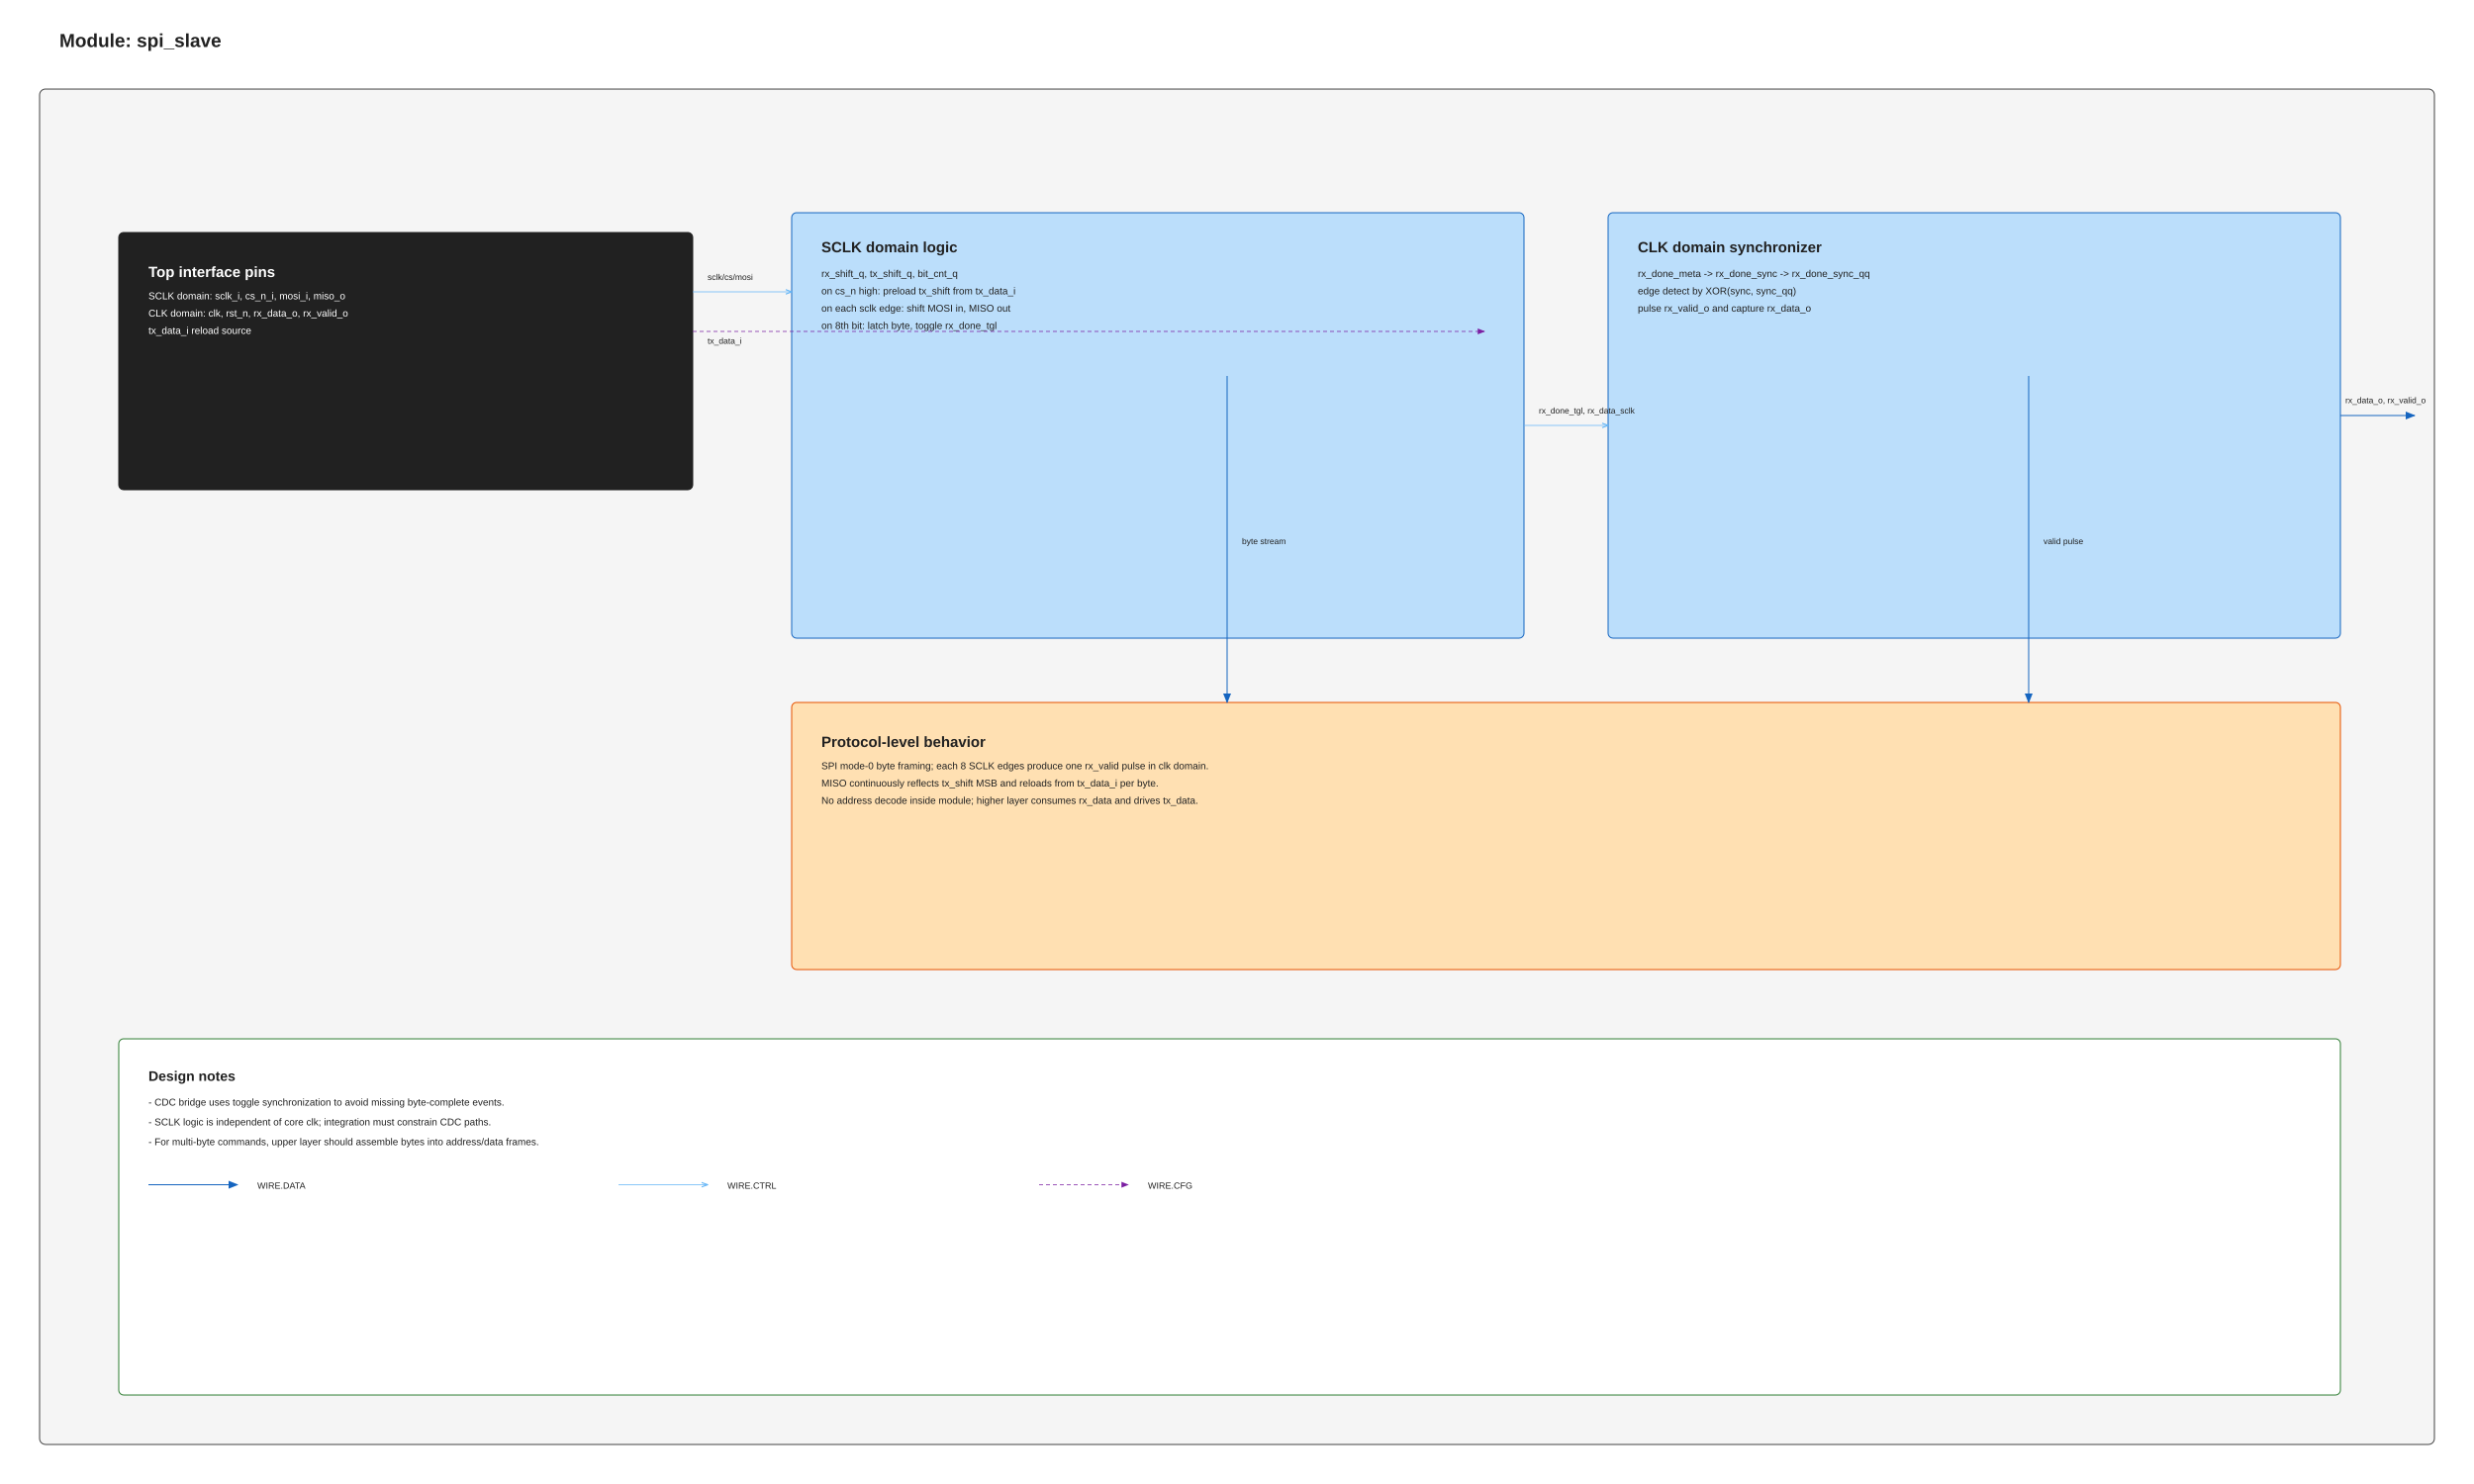
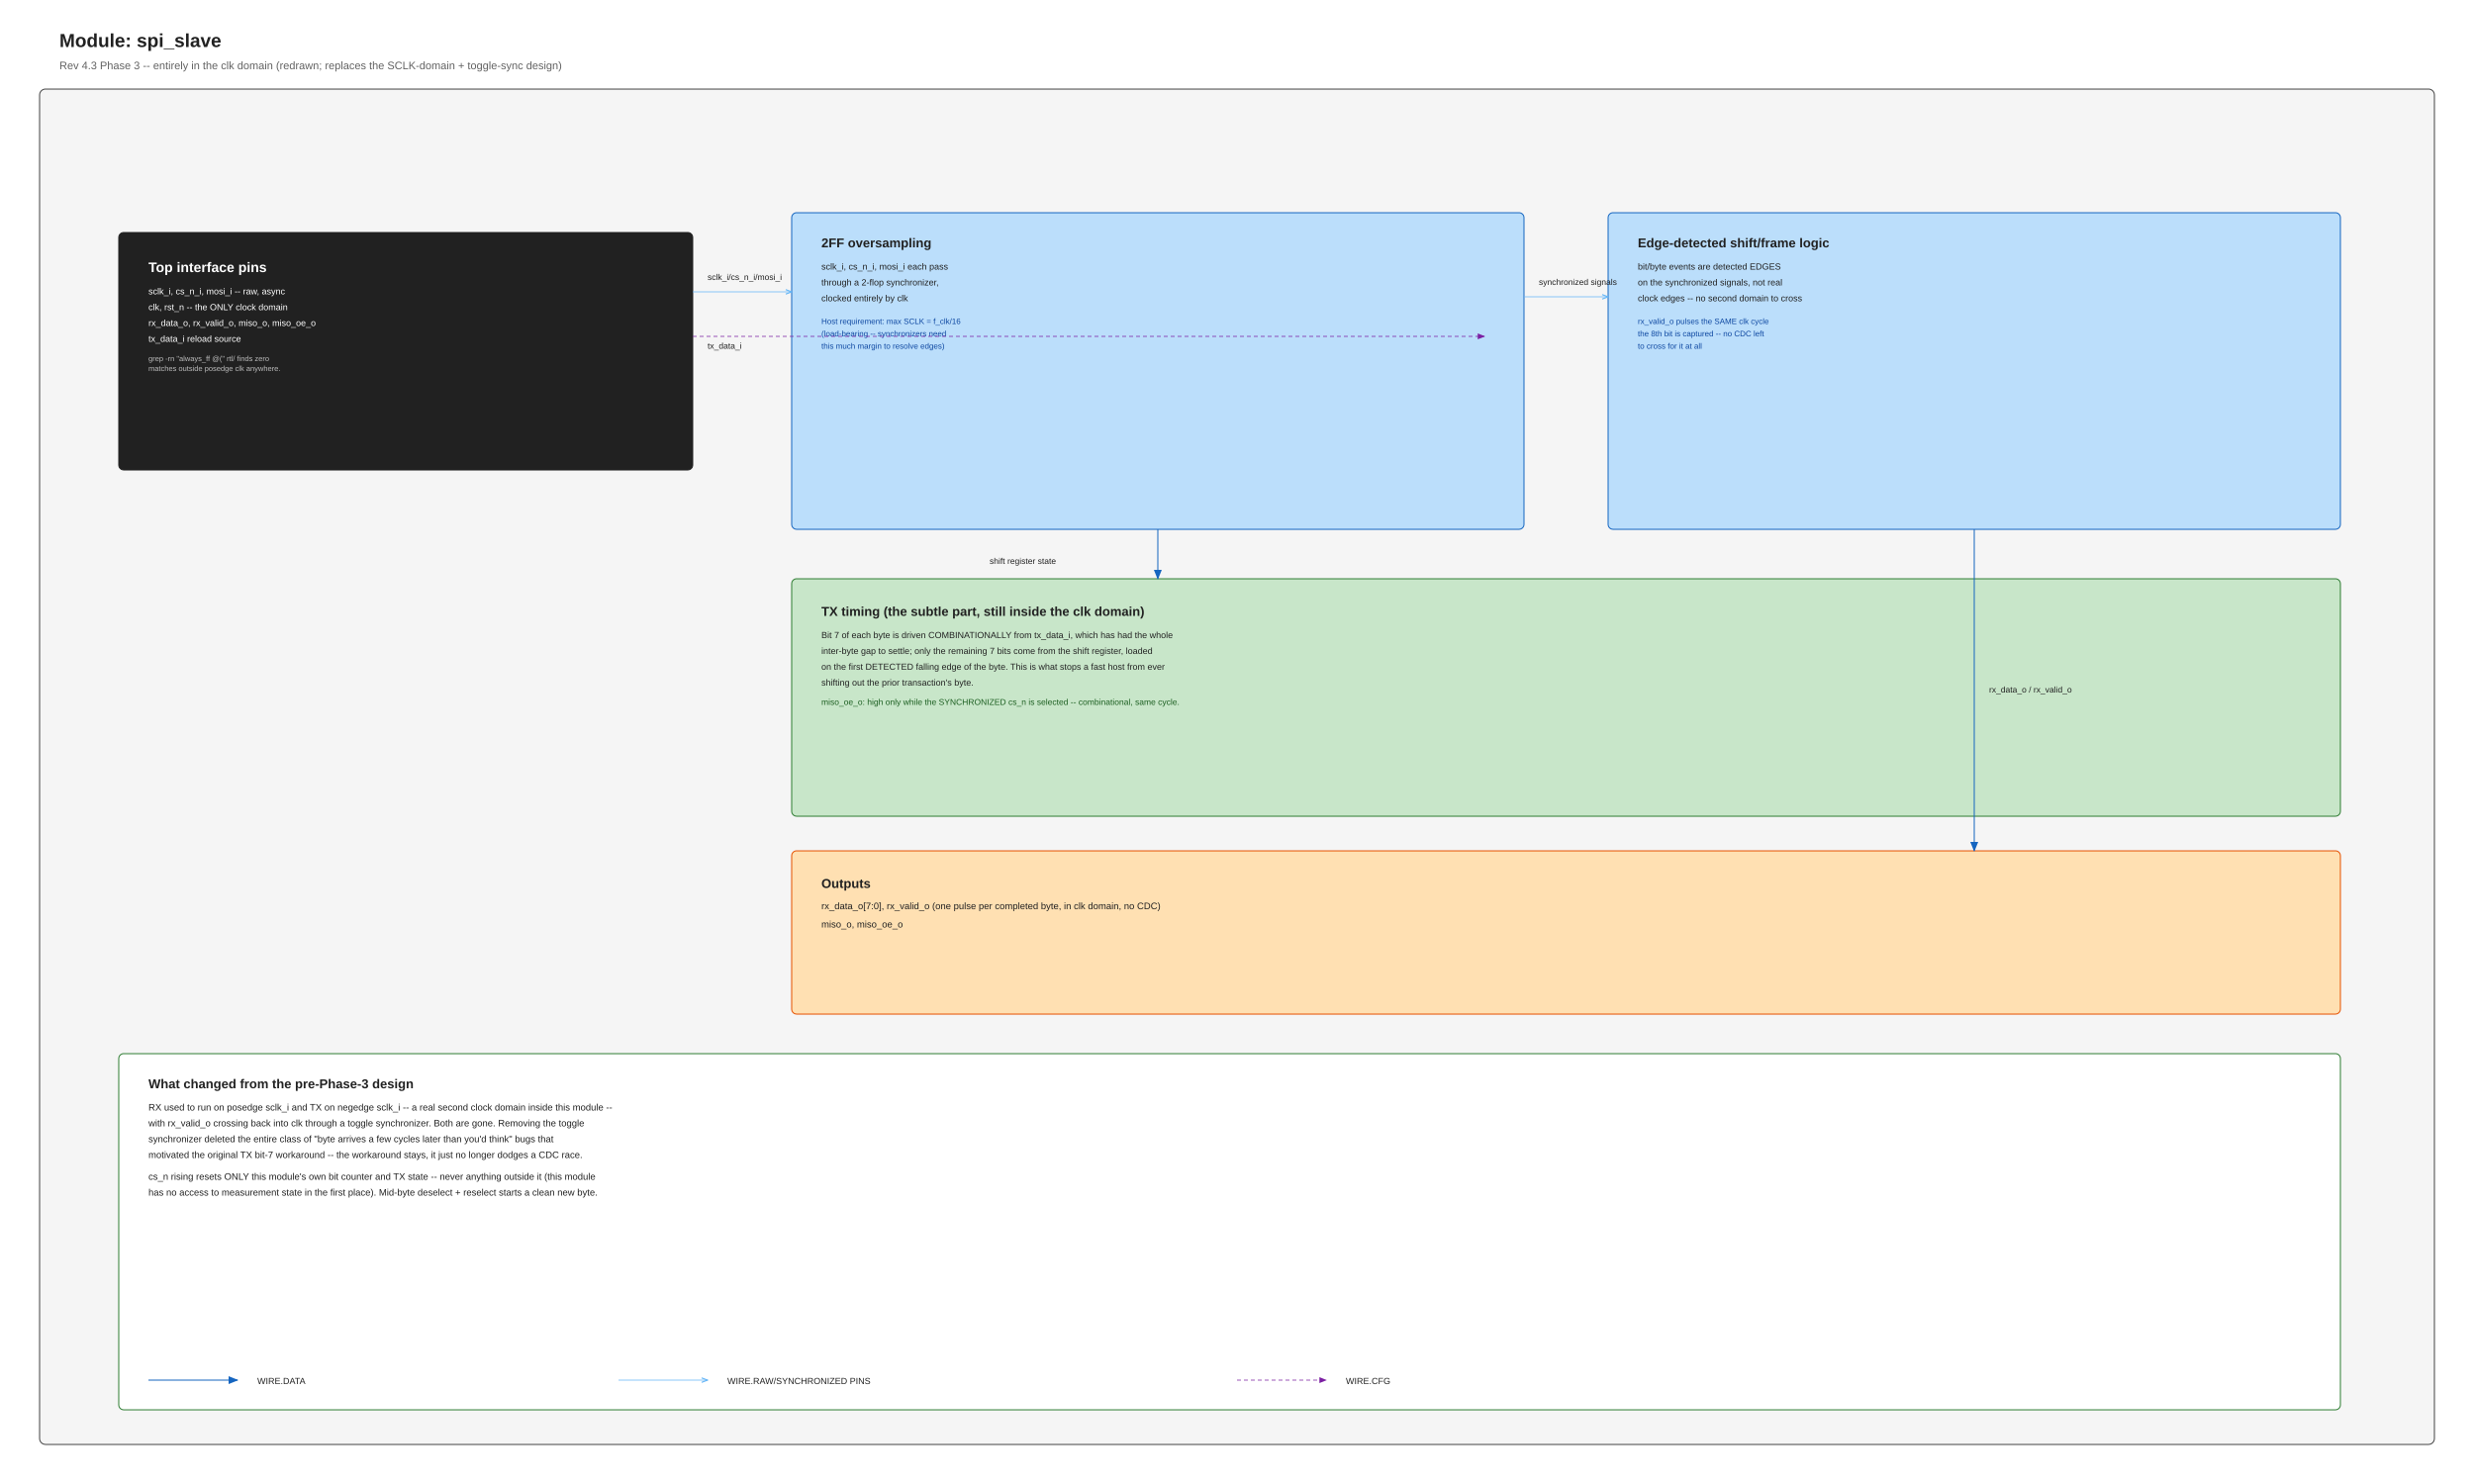
<svg xmlns="http://www.w3.org/2000/svg" width="5000" height="3000" viewBox="0 0 5000 3000" role="img" aria-labelledby="t d">
  <defs>
    <marker id="p1" markerWidth="10" markerHeight="8" refX="9" refY="4" orient="auto">
      <path d="M0,0 L10,4 L0,8 z" fill="#1565C0" />
    </marker>
    <marker id="p2" markerWidth="10" markerHeight="8" refX="9" refY="4" orient="auto">
      <path d="M1,1 L9,4 L1,7" fill="none" stroke="#64B5F6" stroke-width="1.5" />
    </marker>
    <marker id="p3" markerWidth="10" markerHeight="8" refX="9" refY="4" orient="auto">
      <path d="M0,0 L10,4 L0,8 z" fill="#7B1FA2" />
    </marker>
  </defs>
  <rect width="5000" height="3000" fill="#fff" />
  <text x="120" y="95" font-family="Arial" font-size="38" font-weight="700" fill="#212121">Module: spi_slave</text>
+   <text x="120" y="140" font-family="Arial" font-size="22" fill="#616161">Rev 4.3 Phase 3 -- entirely in the clk domain (redrawn; replaces the SCLK-domain + toggle-sync design)</text>
  <rect x="80" y="180" width="4840" height="2740" rx="12" fill="#F5F5F5" stroke="#444" stroke-width="2" />
-   <rect x="240" y="470" width="1160" height="520" rx="10" fill="#212121" stroke="#212121" stroke-width="2" />
-   <text x="300" y="560" font-family="Arial" font-size="30" font-weight="700" fill="#fff">Top interface pins</text>
-   <text x="300" y="605" font-family="Arial" font-size="20" fill="#fff">SCLK domain: sclk_i, cs_n_i, mosi_i, miso_o</text>
-   <text x="300" y="640" font-family="Arial" font-size="20" fill="#fff">CLK domain: clk, rst_n, rx_data_o, rx_valid_o</text>
-   <text x="300" y="675" font-family="Arial" font-size="20" fill="#fff">tx_data_i reload source</text>
-   <rect x="1600" y="430" width="1480" height="860" rx="10" fill="#BBDEFB" stroke="#1565C0" stroke-width="2" />
-   <text x="1660" y="510" font-family="Arial" font-size="30" font-weight="700" fill="#212121">SCLK domain logic</text>
-   <text x="1660" y="560" font-family="Arial" font-size="20" fill="#212121">rx_shift_q, tx_shift_q, bit_cnt_q</text>
-   <text x="1660" y="595" font-family="Arial" font-size="20" fill="#212121">on cs_n high: preload tx_shift from tx_data_i</text>
-   <text x="1660" y="630" font-family="Arial" font-size="20" fill="#212121">on each sclk edge: shift MOSI in, MISO out</text>
-   <text x="1660" y="665" font-family="Arial" font-size="20" fill="#212121">on 8th bit: latch byte, toggle rx_done_tgl</text>
-   <rect x="3250" y="430" width="1480" height="860" rx="10" fill="#BBDEFB" stroke="#1565C0" stroke-width="2" />
-   <text x="3310" y="510" font-family="Arial" font-size="30" font-weight="700" fill="#212121">CLK domain synchronizer</text>
-   <text x="3310" y="560" font-family="Arial" font-size="20" fill="#212121">rx_done_meta -&gt; rx_done_sync -&gt; rx_done_sync_qq</text>
-   <text x="3310" y="595" font-family="Arial" font-size="20" fill="#212121">edge detect by XOR(sync, sync_qq)</text>
-   <text x="3310" y="630" font-family="Arial" font-size="20" fill="#212121">pulse rx_valid_o and capture rx_data_o</text>
-   <rect x="1600" y="1420" width="3130" height="540" rx="10" fill="#FFE0B2" stroke="#E65100" stroke-width="2" />
-   <text x="1660" y="1510" font-family="Arial" font-size="30" font-weight="700" fill="#212121">Protocol-level behavior</text>
-   <text x="1660" y="1555" font-family="Arial" font-size="20" fill="#212121">SPI mode-0 byte framing; each 8 SCLK edges produce one rx_valid pulse in clk domain.</text>
-   <text x="1660" y="1590" font-family="Arial" font-size="20" fill="#212121">MISO continuously reflects tx_shift MSB and reloads from tx_data_i per byte.</text>
-   <text x="1660" y="1625" font-family="Arial" font-size="20" fill="#212121">No address decode inside module; higher layer consumes rx_data and drives tx_data.</text>
+   <rect x="240" y="470" width="1160" height="480" rx="10" fill="#212121" stroke="#212121" stroke-width="2" />
+   <text x="300" y="550" font-family="Arial" font-size="28" font-weight="700" fill="#fff">Top interface pins</text>
+   <text x="300" y="595" font-family="Arial" font-size="18" fill="#fff">sclk_i, cs_n_i, mosi_i -- raw, async</text>
+   <text x="300" y="627" font-family="Arial" font-size="18" fill="#fff">clk, rst_n -- the ONLY clock domain</text>
+   <text x="300" y="659" font-family="Arial" font-size="18" fill="#fff">rx_data_o, rx_valid_o, miso_o, miso_oe_o</text>
+   <text x="300" y="691" font-family="Arial" font-size="18" fill="#fff">tx_data_i reload source</text>
+   <text x="300" y="730" font-family="Arial" font-size="15" fill="#BDBDBD">grep -rn "always_ff @(" rtl/ finds zero</text>
+   <text x="300" y="750" font-family="Arial" font-size="15" fill="#BDBDBD">matches outside posedge clk anywhere.</text>
+   <rect x="1600" y="430" width="1480" height="640" rx="10" fill="#BBDEFB" stroke="#1565C0" stroke-width="2" />
+   <text x="1660" y="500" font-family="Arial" font-size="26" font-weight="700" fill="#212121">2FF oversampling</text>
+   <text x="1660" y="545" font-family="Arial" font-size="18" fill="#212121">sclk_i, cs_n_i, mosi_i each pass</text>
+   <text x="1660" y="577" font-family="Arial" font-size="18" fill="#212121">through a 2-flop synchronizer,</text>
+   <text x="1660" y="609" font-family="Arial" font-size="18" fill="#212121">clocked entirely by clk</text>
+   <text x="1660" y="655" font-family="Arial" font-size="16" fill="#0D47A1">Host requirement: max SCLK = f_clk/16</text>
+   <text x="1660" y="680" font-family="Arial" font-size="16" fill="#0D47A1">(load-bearing -- synchronizers need</text>
+   <text x="1660" y="705" font-family="Arial" font-size="16" fill="#0D47A1">this much margin to resolve edges)</text>
+   <rect x="3250" y="430" width="1480" height="640" rx="10" fill="#BBDEFB" stroke="#1565C0" stroke-width="2" />
+   <text x="3310" y="500" font-family="Arial" font-size="26" font-weight="700" fill="#212121">Edge-detected shift/frame logic</text>
+   <text x="3310" y="545" font-family="Arial" font-size="18" fill="#212121">bit/byte events are detected EDGES</text>
+   <text x="3310" y="577" font-family="Arial" font-size="18" fill="#212121">on the synchronized signals, not real</text>
+   <text x="3310" y="609" font-family="Arial" font-size="18" fill="#212121">clock edges -- no second domain to cross</text>
+   <text x="3310" y="655" font-family="Arial" font-size="16" fill="#0D47A1">rx_valid_o pulses the SAME clk cycle</text>
+   <text x="3310" y="680" font-family="Arial" font-size="16" fill="#0D47A1">the 8th bit is captured -- no CDC left</text>
+   <text x="3310" y="705" font-family="Arial" font-size="16" fill="#0D47A1">to cross for it at all</text>
+   <rect x="1600" y="1170" width="3130" height="480" rx="10" fill="#C8E6C9" stroke="#2E7D32" stroke-width="2" />
+   <text x="1660" y="1245" font-family="Arial" font-size="26" font-weight="700" fill="#212121">TX timing (the subtle part, still inside the clk domain)</text>
+   <text x="1660" y="1290" font-family="Arial" font-size="18" fill="#212121">Bit 7 of each byte is driven COMBINATIONALLY from tx_data_i, which has had the whole</text>
+   <text x="1660" y="1322" font-family="Arial" font-size="18" fill="#212121">inter-byte gap to settle; only the remaining 7 bits come from the shift register, loaded</text>
+   <text x="1660" y="1354" font-family="Arial" font-size="18" fill="#212121">on the first DETECTED falling edge of the byte. This is what stops a fast host from ever</text>
+   <text x="1660" y="1386" font-family="Arial" font-size="18" fill="#212121">shifting out the prior transaction's byte.</text>
+   <text x="1660" y="1425" font-family="Arial" font-size="17" fill="#1B5E20">miso_oe_o: high only while the SYNCHRONIZED cs_n is selected -- combinational, same cycle.</text>
+   <rect x="1600" y="1720" width="3130" height="330" rx="10" fill="#FFE0B2" stroke="#E65100" stroke-width="2" />
+   <text x="1660" y="1795" font-family="Arial" font-size="26" font-weight="700" fill="#212121">Outputs</text>
+   <text x="1660" y="1838" font-family="Arial" font-size="19" fill="#212121">rx_data_o[7:0], rx_valid_o (one pulse per completed byte, in clk domain, no CDC)</text>
+   <text x="1660" y="1875" font-family="Arial" font-size="19" fill="#212121">miso_o, miso_oe_o</text>
  <path d="M1400,590 L1600,590" stroke="#64B5F6" stroke-width="1.5" fill="none" marker-end="url(#p2)" />
-   <text x="1430" y="566" font-family="Arial" font-size="17" fill="#212121">sclk/cs/mosi</text>
-   <path d="M1400,670 L3000,670" stroke="#7B1FA2" stroke-width="1.5" stroke-dasharray="8 6" fill="none" marker-end="url(#p3)" />
-   <text x="1430" y="695" font-family="Arial" font-size="17" fill="#212121">tx_data_i</text>
-   <path d="M3080,860 L3250,860" stroke="#64B5F6" stroke-width="1.5" fill="none" marker-end="url(#p2)" />
-   <text x="3110" y="836" font-family="Arial" font-size="17" fill="#212121">rx_done_tgl, rx_data_sclk</text>
-   <path d="M4730,840 L4880,840" stroke="#1565C0" stroke-width="2" fill="none" marker-end="url(#p1)" />
-   <text x="4740" y="815" font-family="Arial" font-size="17" fill="#212121">rx_data_o, rx_valid_o</text>
-   <path d="M2480,760 L2480,1420" stroke="#1565C0" stroke-width="2" fill="none" marker-end="url(#p1)" />
-   <text x="2510" y="1100" font-family="Arial" font-size="17" fill="#212121">byte stream</text>
-   <path d="M4100,760 L4100,1420" stroke="#1565C0" stroke-width="2" fill="none" marker-end="url(#p1)" />
-   <text x="4130" y="1100" font-family="Arial" font-size="17" fill="#212121">valid pulse</text>
-   <rect x="240" y="2100" width="4490" height="720" rx="10" fill="#fff" stroke="#2E7D32" stroke-width="2" />
-   <text x="300" y="2185" font-family="Arial" font-size="28" font-weight="700" fill="#212121">Design notes</text>
-   <text x="300" y="2235" font-family="Arial" font-size="20" fill="#212121">- CDC bridge uses toggle synchronization to avoid missing byte-complete events.</text>
-   <text x="300" y="2275" font-family="Arial" font-size="20" fill="#212121">- SCLK logic is independent of core clk; integration must constrain CDC paths.</text>
-   <text x="300" y="2315" font-family="Arial" font-size="20" fill="#212121">- For multi-byte commands, upper layer should assemble bytes into address/data frames.</text>
-   <line x1="300" y1="2395" x2="480" y2="2395" stroke="#1565C0" stroke-width="2" marker-end="url(#p1)" />
-   <text x="520" y="2403" font-family="Arial" font-size="18" fill="#212121">WIRE.DATA</text>
-   <line x1="1250" y1="2395" x2="1430" y2="2395" stroke="#64B5F6" stroke-width="1.5" marker-end="url(#p2)" />
-   <text x="1470" y="2403" font-family="Arial" font-size="18" fill="#212121">WIRE.CTRL</text>
-   <line x1="2100" y1="2395" x2="2280" y2="2395" stroke="#7B1FA2" stroke-width="1.5" stroke-dasharray="8 6" marker-end="url(#p3)" />
-   <text x="2320" y="2403" font-family="Arial" font-size="18" fill="#212121">WIRE.CFG</text>
+   <text x="1430" y="566" font-family="Arial" font-size="17" fill="#212121">sclk_i/cs_n_i/mosi_i</text>
+   <path d="M1400,680 L3000,680" stroke="#7B1FA2" stroke-width="1.5" stroke-dasharray="8 6" fill="none" marker-end="url(#p3)" />
+   <text x="1430" y="705" font-family="Arial" font-size="17" fill="#212121">tx_data_i</text>
+   <path d="M3080,600 L3250,600" stroke="#64B5F6" stroke-width="1.5" fill="none" marker-end="url(#p2)" />
+   <text x="3110" y="576" font-family="Arial" font-size="17" fill="#212121">synchronized signals</text>
+   <path d="M2340,1070 L2340,1170" stroke="#1565C0" stroke-width="2" fill="none" marker-end="url(#p1)" />
+   <text x="2000" y="1140" font-family="Arial" font-size="17" fill="#212121">shift register state</text>
+   <path d="M3990,1070 L3990,1720" stroke="#1565C0" stroke-width="2" fill="none" marker-end="url(#p1)" />
+   <text x="4020" y="1400" font-family="Arial" font-size="17" fill="#212121">rx_data_o / rx_valid_o</text>
+   <rect x="240" y="2130" width="4490" height="720" rx="10" fill="#fff" stroke="#2E7D32" stroke-width="2" />
+   <text x="300" y="2200" font-family="Arial" font-size="26" font-weight="700" fill="#212121">What changed from the pre-Phase-3 design</text>
+   <text x="300" y="2245" font-family="Arial" font-size="19" fill="#212121">RX used to run on posedge sclk_i and TX on negedge sclk_i -- a real second clock domain inside this module --</text>
+   <text x="300" y="2277" font-family="Arial" font-size="19" fill="#212121">with rx_valid_o crossing back into clk through a toggle synchronizer. Both are gone. Removing the toggle</text>
+   <text x="300" y="2309" font-family="Arial" font-size="19" fill="#212121">synchronizer deleted the entire class of "byte arrives a few cycles later than you'd think" bugs that</text>
+   <text x="300" y="2341" font-family="Arial" font-size="19" fill="#212121">motivated the original TX bit-7 workaround -- the workaround stays, it just no longer dodges a CDC race.</text>
+   <text x="300" y="2385" font-family="Arial" font-size="19" fill="#212121">cs_n rising resets ONLY this module's own bit counter and TX state -- never anything outside it (this module</text>
+   <text x="300" y="2417" font-family="Arial" font-size="19" fill="#212121">has no access to measurement state in the first place). Mid-byte deselect + reselect starts a clean new byte.</text>
+   <line x1="300" y1="2790" x2="480" y2="2790" stroke="#1565C0" stroke-width="2" marker-end="url(#p1)" />
+   <text x="520" y="2798" font-family="Arial" font-size="18" fill="#212121">WIRE.DATA</text>
+   <line x1="1250" y1="2790" x2="1430" y2="2790" stroke="#64B5F6" stroke-width="1.5" marker-end="url(#p2)" />
+   <text x="1470" y="2798" font-family="Arial" font-size="18" fill="#212121">WIRE.RAW/SYNCHRONIZED PINS</text>
+   <line x1="2500" y1="2790" x2="2680" y2="2790" stroke="#7B1FA2" stroke-width="1.5" stroke-dasharray="8 6" marker-end="url(#p3)" />
+   <text x="2720" y="2798" font-family="Arial" font-size="18" fill="#212121">WIRE.CFG</text>
</svg>
